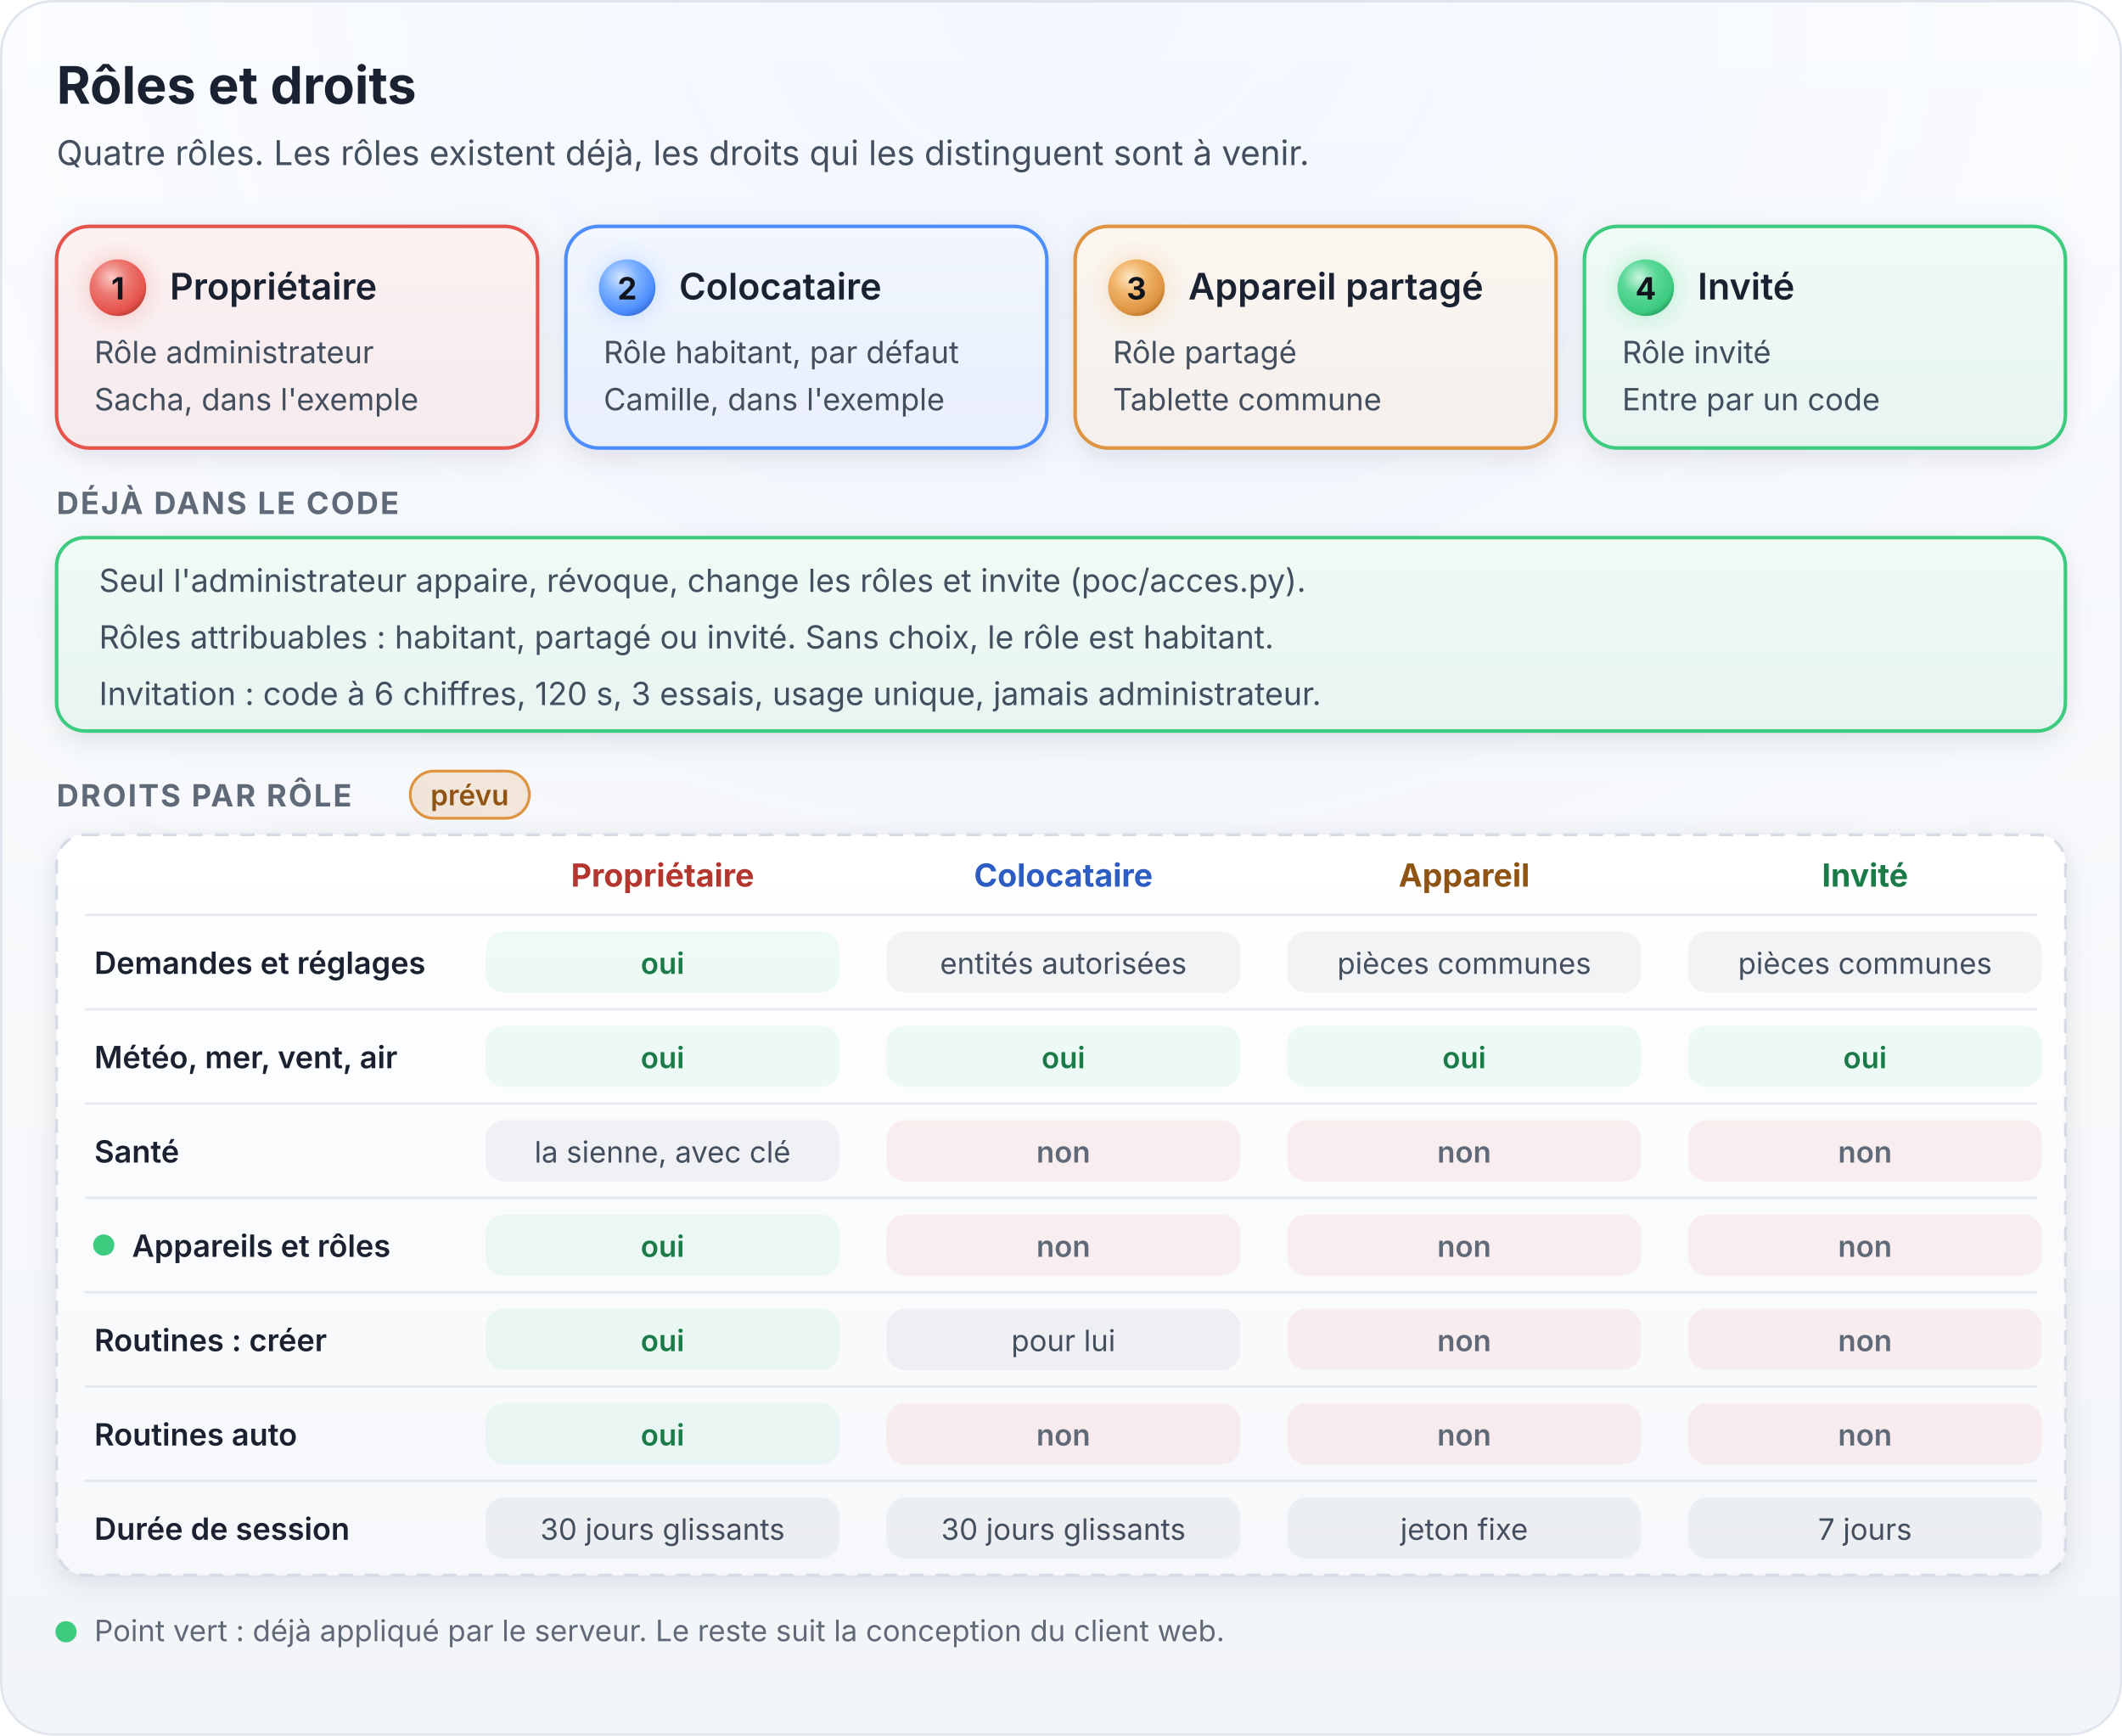
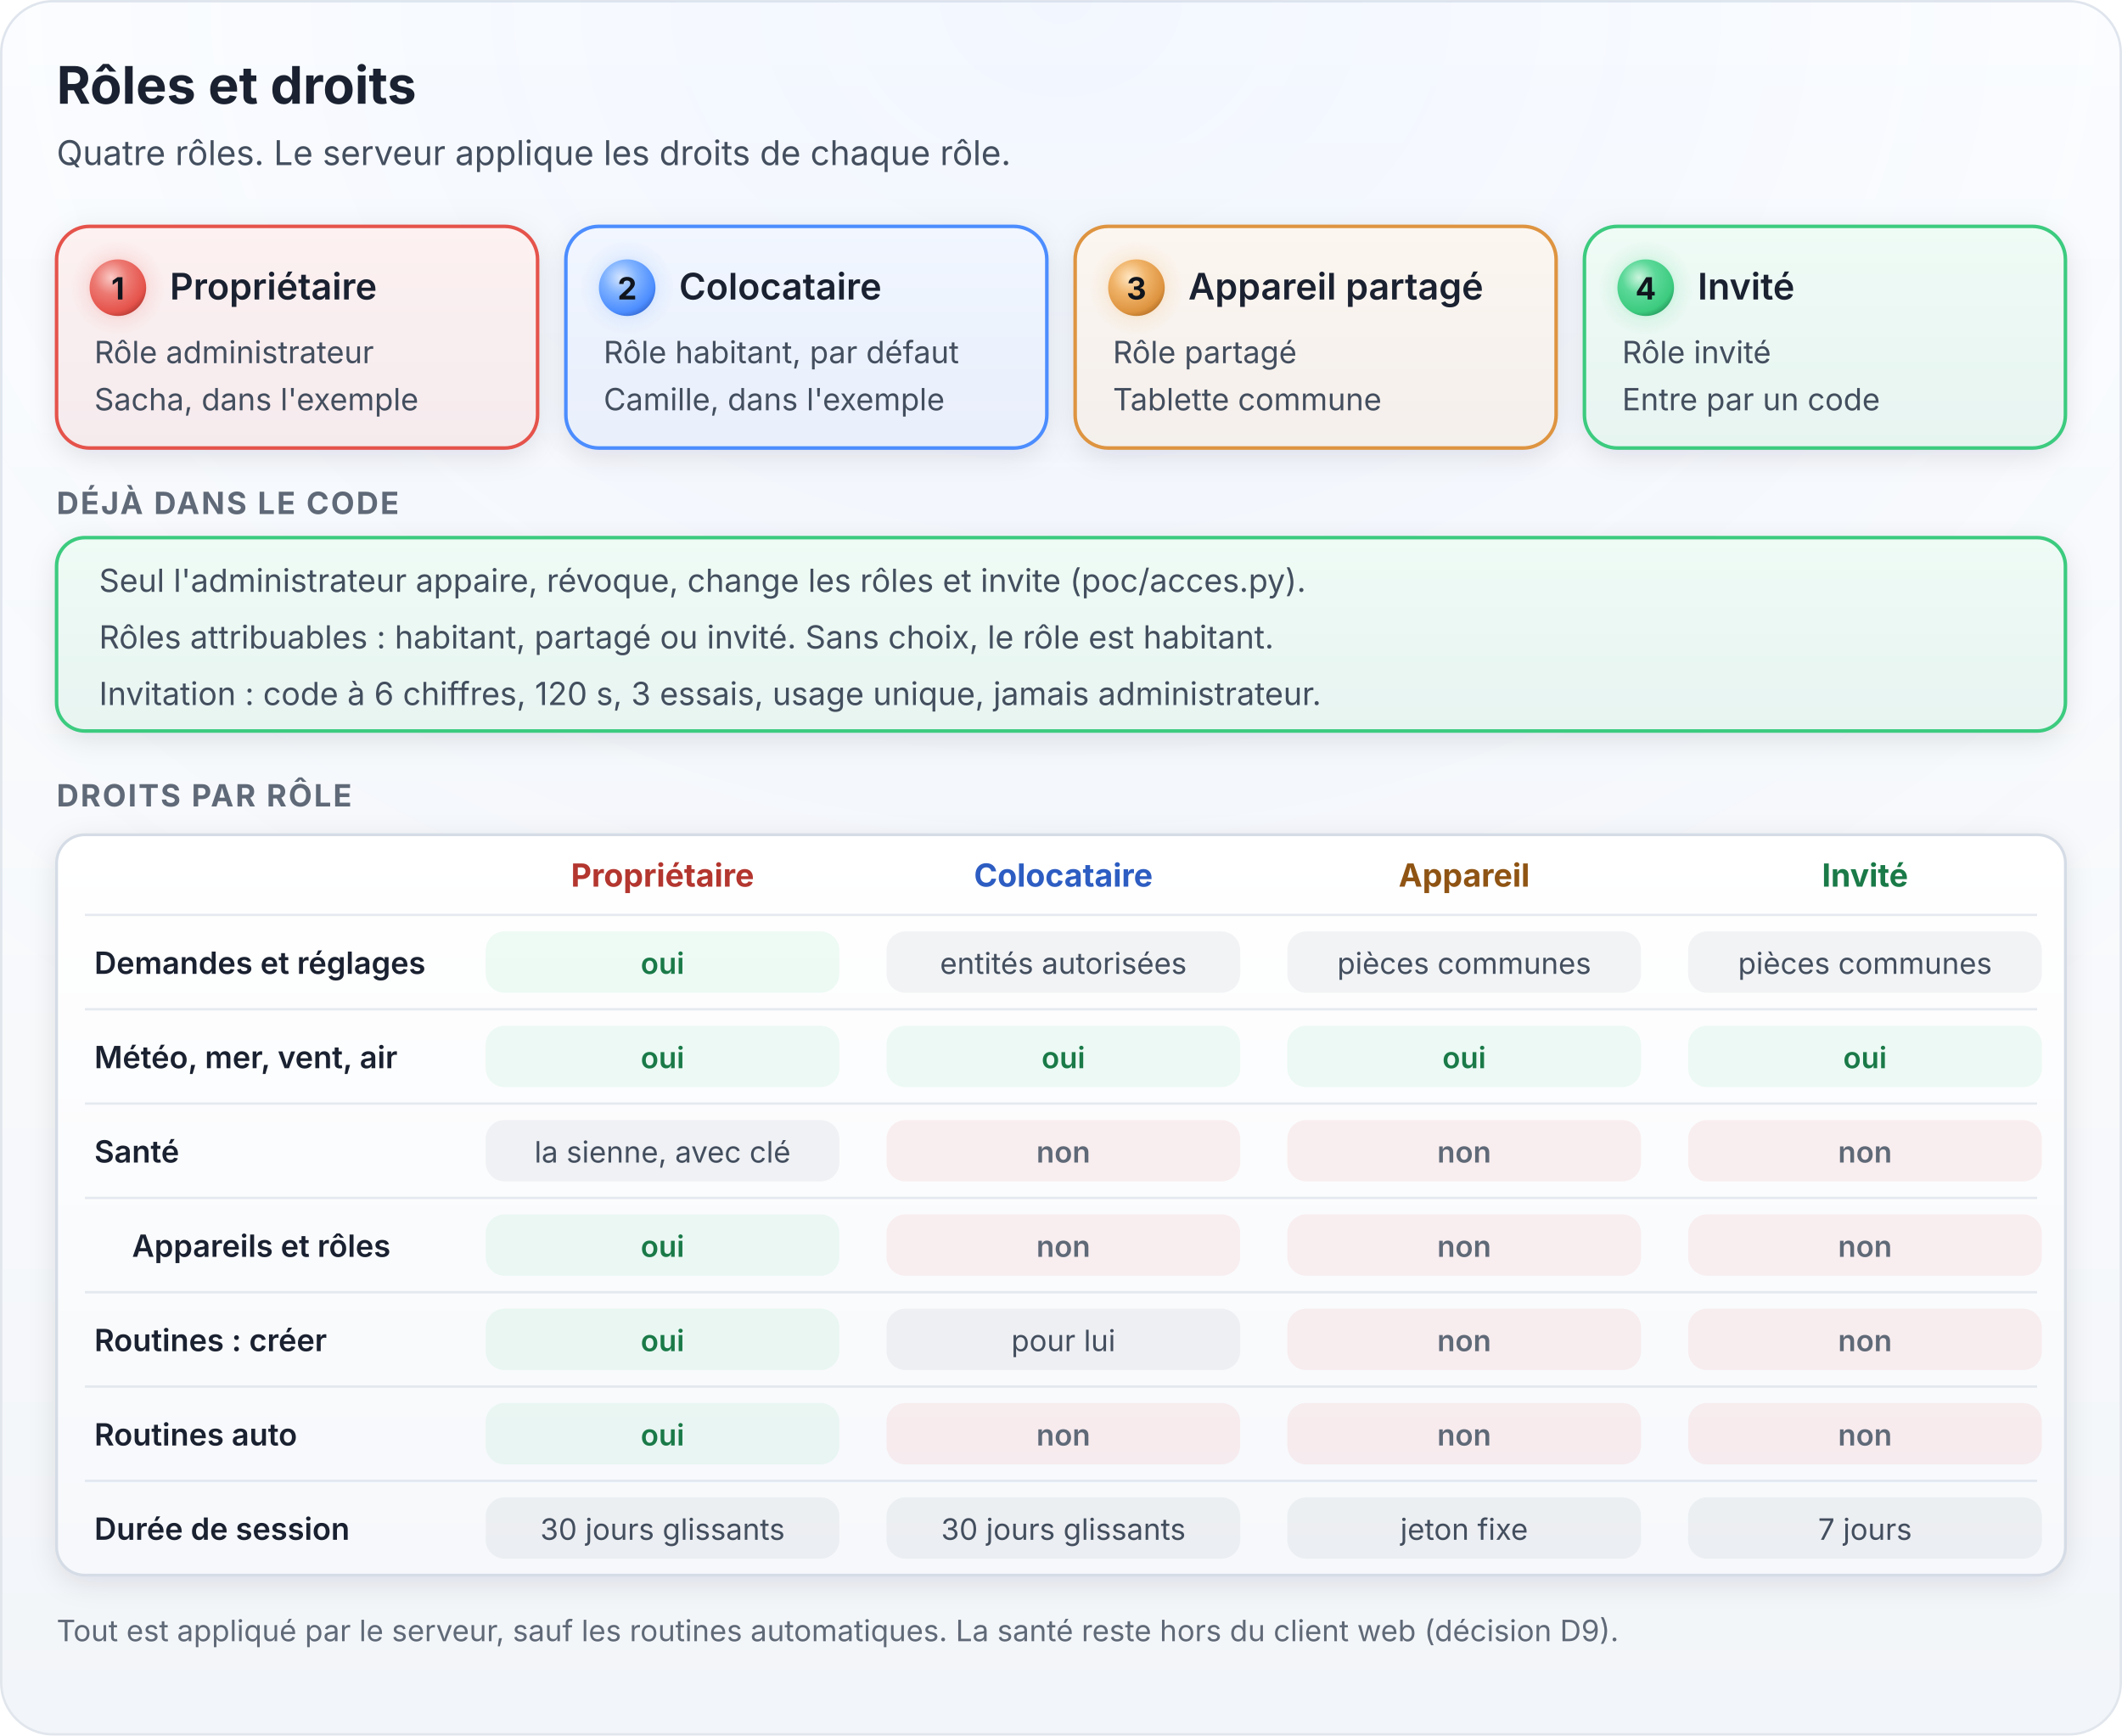
<svg xmlns="http://www.w3.org/2000/svg" viewBox="0 0 900 736" width="100%" role="img" aria-label="Rôles et droits : propriétaire, colocataire, appareil partagé, invité" font-family="system-ui, -apple-system, Segoe UI, sans-serif">
  <defs>
    <linearGradient id="fond" x1="0" y1="0" x2="0" y2="1">
      <stop offset="0" stop-color="#FFFFFF" />
      <stop offset="1" stop-color="#F2F5F9" />
    </linearGradient>
    <radialGradient id="lueurFond" cx="0.5" cy="0" r="0.75">
      <stop offset="0" stop-color="#4C8DFF" stop-opacity="0.07" />
      <stop offset="1" stop-color="#4C8DFF" stop-opacity="0" />
    </radialGradient>
    <linearGradient id="carte" x1="0" y1="0" x2="0" y2="1">
      <stop offset="0" stop-color="#FFFFFF" />
      <stop offset="1" stop-color="#F6F8FB" />
    </linearGradient>
    <filter id="ombre" x="-10%" y="-12%" width="120%" height="135%">
      <feDropShadow dx="0" dy="3" stdDeviation="6" flood-color="#1B2B45" flood-opacity="0.11" />
    </filter>
    <radialGradient id="orbe-bleu" cx="0.38" cy="0.32" r="0.78">
      <stop offset="0" stop-color="#D3E4FF" />
      <stop offset="0.38" stop-color="#7FB2FF" />
      <stop offset="0.78" stop-color="#4C8DFF" />
      <stop offset="1" stop-color="#2D5DC2" />
    </radialGradient>
    <radialGradient id="halo-bleu">
      <stop offset="0.35" stop-color="#7FB2FF" stop-opacity="0.40" />
      <stop offset="0.7" stop-color="#7FB2FF" stop-opacity="0.10" />
      <stop offset="1" stop-color="#7FB2FF" stop-opacity="0" />
    </radialGradient>
    <radialGradient id="orbe-cyan" cx="0.38" cy="0.32" r="0.78">
      <stop offset="0" stop-color="#C8F7FD" />
      <stop offset="0.38" stop-color="#4FE3F4" />
      <stop offset="0.78" stop-color="#22C3D8" />
      <stop offset="1" stop-color="#11849A" />
    </radialGradient>
    <radialGradient id="halo-cyan">
      <stop offset="0.35" stop-color="#4FE3F4" stop-opacity="0.40" />
      <stop offset="0.7" stop-color="#4FE3F4" stop-opacity="0.10" />
      <stop offset="1" stop-color="#4FE3F4" stop-opacity="0" />
    </radialGradient>
    <radialGradient id="orbe-violet" cx="0.38" cy="0.32" r="0.78">
      <stop offset="0" stop-color="#E6DDFF" />
      <stop offset="0.38" stop-color="#A98BFF" />
      <stop offset="0.78" stop-color="#8A66F0" />
      <stop offset="1" stop-color="#5A3EC0" />
    </radialGradient>
    <radialGradient id="halo-violet">
      <stop offset="0.35" stop-color="#A98BFF" stop-opacity="0.40" />
      <stop offset="0.7" stop-color="#A98BFF" stop-opacity="0.10" />
      <stop offset="1" stop-color="#A98BFF" stop-opacity="0" />
    </radialGradient>
    <radialGradient id="orbe-ambre" cx="0.38" cy="0.32" r="0.78">
      <stop offset="0" stop-color="#FFE6C2" />
      <stop offset="0.38" stop-color="#F0B46A" />
      <stop offset="0.78" stop-color="#DE9440" />
      <stop offset="1" stop-color="#A9661F" />
    </radialGradient>
    <radialGradient id="halo-ambre">
      <stop offset="0.35" stop-color="#F0B46A" stop-opacity="0.40" />
      <stop offset="0.7" stop-color="#F0B46A" stop-opacity="0.10" />
      <stop offset="1" stop-color="#F0B46A" stop-opacity="0" />
    </radialGradient>
    <radialGradient id="orbe-vert" cx="0.38" cy="0.32" r="0.78">
      <stop offset="0" stop-color="#CBF4DE" />
      <stop offset="0.38" stop-color="#5BD898" />
      <stop offset="0.78" stop-color="#3CCB7F" />
      <stop offset="1" stop-color="#1E8A52" />
    </radialGradient>
    <radialGradient id="halo-vert">
      <stop offset="0.35" stop-color="#5BD898" stop-opacity="0.40" />
      <stop offset="0.7" stop-color="#5BD898" stop-opacity="0.10" />
      <stop offset="1" stop-color="#5BD898" stop-opacity="0" />
    </radialGradient>
    <radialGradient id="orbe-rouge" cx="0.38" cy="0.32" r="0.78">
      <stop offset="0" stop-color="#FAC9C5" />
      <stop offset="0.38" stop-color="#EC7A73" />
      <stop offset="0.78" stop-color="#E5534B" />
      <stop offset="1" stop-color="#A3322B" />
    </radialGradient>
    <radialGradient id="halo-rouge">
      <stop offset="0.35" stop-color="#EC7A73" stop-opacity="0.40" />
      <stop offset="0.7" stop-color="#EC7A73" stop-opacity="0.10" />
      <stop offset="1" stop-color="#EC7A73" stop-opacity="0" />
    </radialGradient>
  </defs>
  <rect x="0.5" y="0.5" width="899" height="735" rx="22" fill="url(#fond)" stroke="#E1E6ED" />
  <rect x="0.5" y="0.5" width="899" height="735" rx="22" fill="url(#lueurFond)" />
  <text x="24" y="44" font-size="22" font-weight="700" fill="#1A2130">Rôles et droits</text>
-   <text x="24" y="70" font-size="14.5" fill="#434E5E">Quatre rôles. Les rôles existent déjà, les droits qui les distinguent sont à venir.</text>
+   <text x="24" y="70" font-size="14.5" fill="#434E5E">Quatre rôles. Le serveur applique les droits de chaque rôle.</text>
  <rect x="24" y="96" width="204" height="94" rx="14" fill="url(#carte)" filter="url(#ombre)" />
  <rect x="24" y="96" width="204" height="94" rx="14" fill="#E5534B" fill-opacity="0.08" />
  <rect x="24" y="96" width="204" height="94" rx="14" fill="none" stroke="#E5534B" stroke-width="1.5" />
  <circle cx="50" cy="122" r="20" fill="url(#halo-rouge)" />
  <circle cx="50" cy="122" r="12" fill="url(#orbe-rouge)" />
  <text x="50" y="127" font-size="13" font-weight="700" fill="#10151D" text-anchor="middle">1</text>
  <text x="72" y="127" font-size="15.5" font-weight="600" fill="#1A2130">Propriétaire</text>
  <text x="40" y="154" font-size="13" fill="#434E5E">Rôle administrateur</text>
  <text x="40" y="174" font-size="13" fill="#434E5E">Sacha, dans l'exemple</text>
  <rect x="240" y="96" width="204" height="94" rx="14" fill="url(#carte)" filter="url(#ombre)" />
  <rect x="240" y="96" width="204" height="94" rx="14" fill="#4C8DFF" fill-opacity="0.08" />
  <rect x="240" y="96" width="204" height="94" rx="14" fill="none" stroke="#4C8DFF" stroke-width="1.5" />
  <circle cx="266" cy="122" r="20" fill="url(#halo-bleu)" />
  <circle cx="266" cy="122" r="12" fill="url(#orbe-bleu)" />
  <text x="266" y="127" font-size="13" font-weight="700" fill="#10151D" text-anchor="middle">2</text>
  <text x="288" y="127" font-size="15.5" font-weight="600" fill="#1A2130">Colocataire</text>
  <text x="256" y="154" font-size="13" fill="#434E5E">Rôle habitant, par défaut</text>
  <text x="256" y="174" font-size="13" fill="#434E5E">Camille, dans l'exemple</text>
  <rect x="456" y="96" width="204" height="94" rx="14" fill="url(#carte)" filter="url(#ombre)" />
  <rect x="456" y="96" width="204" height="94" rx="14" fill="#DE9440" fill-opacity="0.08" />
  <rect x="456" y="96" width="204" height="94" rx="14" fill="none" stroke="#DE9440" stroke-width="1.5" />
  <circle cx="482" cy="122" r="20" fill="url(#halo-ambre)" />
  <circle cx="482" cy="122" r="12" fill="url(#orbe-ambre)" />
  <text x="482" y="127" font-size="13" font-weight="700" fill="#10151D" text-anchor="middle">3</text>
  <text x="504" y="127" font-size="15.5" font-weight="600" fill="#1A2130">Appareil partagé</text>
  <text x="472" y="154" font-size="13" fill="#434E5E">Rôle partagé</text>
  <text x="472" y="174" font-size="13" fill="#434E5E">Tablette commune</text>
  <rect x="672" y="96" width="204" height="94" rx="14" fill="url(#carte)" filter="url(#ombre)" />
  <rect x="672" y="96" width="204" height="94" rx="14" fill="#3CCB7F" fill-opacity="0.08" />
  <rect x="672" y="96" width="204" height="94" rx="14" fill="none" stroke="#3CCB7F" stroke-width="1.5" />
  <circle cx="698" cy="122" r="20" fill="url(#halo-vert)" />
  <circle cx="698" cy="122" r="12" fill="url(#orbe-vert)" />
  <text x="698" y="127" font-size="13" font-weight="700" fill="#10151D" text-anchor="middle">4</text>
  <text x="720" y="127" font-size="15.5" font-weight="600" fill="#1A2130">Invité</text>
  <text x="688" y="154" font-size="13" fill="#434E5E">Rôle invité</text>
  <text x="688" y="174" font-size="13" fill="#434E5E">Entre par un code</text>
  <text x="24" y="218" font-size="13" font-weight="700" fill="#5F6977" letter-spacing="0.06em">DÉJÀ DANS LE CODE</text>
  <rect x="24" y="228" width="852" height="82" rx="12" fill="url(#carte)" filter="url(#ombre)" />
  <rect x="24" y="228" width="852" height="82" rx="12" fill="#3CCB7F" fill-opacity="0.08" />
  <rect x="24" y="228" width="852" height="82" rx="12" fill="none" stroke="#3CCB7F" stroke-width="1.5" />
  <text x="42" y="251" font-size="13.5" fill="#434E5E">Seul l'administrateur appaire, révoque, change les rôles et invite (poc/acces.py).</text>
  <text x="42" y="275" font-size="13.5" fill="#434E5E">Rôles attribuables : habitant, partagé ou invité. Sans choix, le rôle est habitant.</text>
  <text x="42" y="299" font-size="13.5" fill="#434E5E">Invitation : code à 6 chiffres, 120 s, 3 essais, usage unique, jamais administrateur.</text>
  <text x="24" y="342" font-size="13" font-weight="700" fill="#5F6977" letter-spacing="0.06em">DROITS PAR RÔLE</text>
-   <rect x="174" y="327" width="50.5" height="20" rx="10" fill="#DE9440" fill-opacity="0.18" />
-   <rect x="174" y="327" width="50.5" height="20" rx="10" fill="none" stroke="#DE9440" stroke-width="1.2" />
-   <text x="199.2" y="341.5" font-size="12" font-weight="600" fill="#8F5413" text-anchor="middle">prévu</text>
  <rect x="24" y="354" width="852" height="314" rx="12" fill="url(#carte)" filter="url(#ombre)" />
-   <rect x="24" y="354" width="852" height="314" rx="12" fill="none" stroke="#D5DCE6" stroke-width="1.2" stroke-dasharray="6 5" />
+   <rect x="24" y="354" width="852" height="314" rx="12" fill="none" stroke="#D5DCE6" stroke-width="1.2" />
  <text x="281" y="376" font-size="13.5" font-weight="700" fill="#B3362F" text-anchor="middle">Propriétaire</text>
  <text x="451" y="376" font-size="13.5" font-weight="700" fill="#2D5DC2" text-anchor="middle">Colocataire</text>
  <text x="621" y="376" font-size="13.5" font-weight="700" fill="#8F5413" text-anchor="middle">Appareil</text>
  <text x="791" y="376" font-size="13.5" font-weight="700" fill="#1A7A48" text-anchor="middle">Invité</text>
  <path d="M36 388 L864 388" stroke="#D5DCE6" stroke-width="1" opacity="0.6" />
  <text x="40" y="413" font-size="13" font-weight="600" fill="#1A2130">Demandes et réglages</text>
  <rect x="206" y="395" width="150" height="26" rx="8" fill="#3CCB7F" fill-opacity="0.08" />
  <text x="281" y="413" font-size="12.5" font-weight="600" fill="#1A7A48" text-anchor="middle">oui</text>
  <rect x="376" y="395" width="150" height="26" rx="8" fill="#8A94A3" fill-opacity="0.1" />
  <text x="451" y="413" font-size="12.5" fill="#434E5E" text-anchor="middle">entités autorisées</text>
  <rect x="546" y="395" width="150" height="26" rx="8" fill="#8A94A3" fill-opacity="0.1" />
  <text x="621" y="413" font-size="12.5" fill="#434E5E" text-anchor="middle">pièces communes</text>
  <rect x="716" y="395" width="150" height="26" rx="8" fill="#8A94A3" fill-opacity="0.1" />
  <text x="791" y="413" font-size="12.5" fill="#434E5E" text-anchor="middle">pièces communes</text>
  <path d="M36 428 L864 428" stroke="#D5DCE6" stroke-width="1" opacity="0.6" />
  <text x="40" y="453" font-size="13" font-weight="600" fill="#1A2130">Météo, mer, vent, air</text>
  <rect x="206" y="435" width="150" height="26" rx="8" fill="#3CCB7F" fill-opacity="0.08" />
  <text x="281" y="453" font-size="12.5" font-weight="600" fill="#1A7A48" text-anchor="middle">oui</text>
  <rect x="376" y="435" width="150" height="26" rx="8" fill="#3CCB7F" fill-opacity="0.08" />
  <text x="451" y="453" font-size="12.5" font-weight="600" fill="#1A7A48" text-anchor="middle">oui</text>
  <rect x="546" y="435" width="150" height="26" rx="8" fill="#3CCB7F" fill-opacity="0.08" />
  <text x="621" y="453" font-size="12.5" font-weight="600" fill="#1A7A48" text-anchor="middle">oui</text>
  <rect x="716" y="435" width="150" height="26" rx="8" fill="#3CCB7F" fill-opacity="0.08" />
  <text x="791" y="453" font-size="12.5" font-weight="600" fill="#1A7A48" text-anchor="middle">oui</text>
  <path d="M36 468 L864 468" stroke="#D5DCE6" stroke-width="1" opacity="0.6" />
  <text x="40" y="493" font-size="13" font-weight="600" fill="#1A2130">Santé</text>
  <rect x="206" y="475" width="150" height="26" rx="8" fill="#8A94A3" fill-opacity="0.1" />
  <text x="281" y="493" font-size="12.5" fill="#434E5E" text-anchor="middle">la sienne, avec clé</text>
  <rect x="376" y="475" width="150" height="26" rx="8" fill="#E5534B" fill-opacity="0.08" />
  <text x="451" y="493" font-size="12.5" font-weight="600" fill="#5F6977" text-anchor="middle">non</text>
  <rect x="546" y="475" width="150" height="26" rx="8" fill="#E5534B" fill-opacity="0.08" />
  <text x="621" y="493" font-size="12.5" font-weight="600" fill="#5F6977" text-anchor="middle">non</text>
  <rect x="716" y="475" width="150" height="26" rx="8" fill="#E5534B" fill-opacity="0.08" />
  <text x="791" y="493" font-size="12.5" font-weight="600" fill="#5F6977" text-anchor="middle">non</text>
  <path d="M36 508 L864 508" stroke="#D5DCE6" stroke-width="1" opacity="0.6" />
-   <circle cx="44" cy="528" r="4.5" fill="#3CCB7F" />
  <text x="56" y="533" font-size="13" font-weight="600" fill="#1A2130">Appareils et rôles</text>
  <rect x="206" y="515" width="150" height="26" rx="8" fill="#3CCB7F" fill-opacity="0.08" />
  <text x="281" y="533" font-size="12.5" font-weight="600" fill="#1A7A48" text-anchor="middle">oui</text>
  <rect x="376" y="515" width="150" height="26" rx="8" fill="#E5534B" fill-opacity="0.08" />
  <text x="451" y="533" font-size="12.5" font-weight="600" fill="#5F6977" text-anchor="middle">non</text>
  <rect x="546" y="515" width="150" height="26" rx="8" fill="#E5534B" fill-opacity="0.08" />
  <text x="621" y="533" font-size="12.5" font-weight="600" fill="#5F6977" text-anchor="middle">non</text>
  <rect x="716" y="515" width="150" height="26" rx="8" fill="#E5534B" fill-opacity="0.08" />
  <text x="791" y="533" font-size="12.5" font-weight="600" fill="#5F6977" text-anchor="middle">non</text>
  <path d="M36 548 L864 548" stroke="#D5DCE6" stroke-width="1" opacity="0.6" />
  <text x="40" y="573" font-size="13" font-weight="600" fill="#1A2130">Routines : créer</text>
  <rect x="206" y="555" width="150" height="26" rx="8" fill="#3CCB7F" fill-opacity="0.08" />
  <text x="281" y="573" font-size="12.5" font-weight="600" fill="#1A7A48" text-anchor="middle">oui</text>
  <rect x="376" y="555" width="150" height="26" rx="8" fill="#8A94A3" fill-opacity="0.1" />
  <text x="451" y="573" font-size="12.5" fill="#434E5E" text-anchor="middle">pour lui</text>
  <rect x="546" y="555" width="150" height="26" rx="8" fill="#E5534B" fill-opacity="0.08" />
  <text x="621" y="573" font-size="12.5" font-weight="600" fill="#5F6977" text-anchor="middle">non</text>
  <rect x="716" y="555" width="150" height="26" rx="8" fill="#E5534B" fill-opacity="0.08" />
  <text x="791" y="573" font-size="12.5" font-weight="600" fill="#5F6977" text-anchor="middle">non</text>
  <path d="M36 588 L864 588" stroke="#D5DCE6" stroke-width="1" opacity="0.6" />
  <text x="40" y="613" font-size="13" font-weight="600" fill="#1A2130">Routines auto</text>
  <rect x="206" y="595" width="150" height="26" rx="8" fill="#3CCB7F" fill-opacity="0.08" />
  <text x="281" y="613" font-size="12.5" font-weight="600" fill="#1A7A48" text-anchor="middle">oui</text>
  <rect x="376" y="595" width="150" height="26" rx="8" fill="#E5534B" fill-opacity="0.08" />
  <text x="451" y="613" font-size="12.5" font-weight="600" fill="#5F6977" text-anchor="middle">non</text>
  <rect x="546" y="595" width="150" height="26" rx="8" fill="#E5534B" fill-opacity="0.08" />
  <text x="621" y="613" font-size="12.5" font-weight="600" fill="#5F6977" text-anchor="middle">non</text>
  <rect x="716" y="595" width="150" height="26" rx="8" fill="#E5534B" fill-opacity="0.08" />
  <text x="791" y="613" font-size="12.5" font-weight="600" fill="#5F6977" text-anchor="middle">non</text>
  <path d="M36 628 L864 628" stroke="#D5DCE6" stroke-width="1" opacity="0.6" />
  <text x="40" y="653" font-size="13" font-weight="600" fill="#1A2130">Durée de session</text>
  <rect x="206" y="635" width="150" height="26" rx="8" fill="#8A94A3" fill-opacity="0.1" />
  <text x="281" y="653" font-size="12.5" fill="#434E5E" text-anchor="middle">30 jours glissants</text>
  <rect x="376" y="635" width="150" height="26" rx="8" fill="#8A94A3" fill-opacity="0.1" />
  <text x="451" y="653" font-size="12.5" fill="#434E5E" text-anchor="middle">30 jours glissants</text>
  <rect x="546" y="635" width="150" height="26" rx="8" fill="#8A94A3" fill-opacity="0.1" />
  <text x="621" y="653" font-size="12.5" fill="#434E5E" text-anchor="middle">jeton fixe</text>
  <rect x="716" y="635" width="150" height="26" rx="8" fill="#8A94A3" fill-opacity="0.1" />
  <text x="791" y="653" font-size="12.5" fill="#434E5E" text-anchor="middle">7 jours</text>
-   <circle cx="28" cy="692" r="4.5" fill="#3CCB7F" />
-   <text x="40" y="696" font-size="12.5" fill="#5F6977">Point vert : déjà appliqué par le serveur. Le reste suit la conception du client web.</text>
+   <text x="24" y="696" font-size="12.5" fill="#5F6977">Tout est appliqué par le serveur, sauf les routines automatiques. La santé reste hors du client web (décision D9).</text>
</svg>
